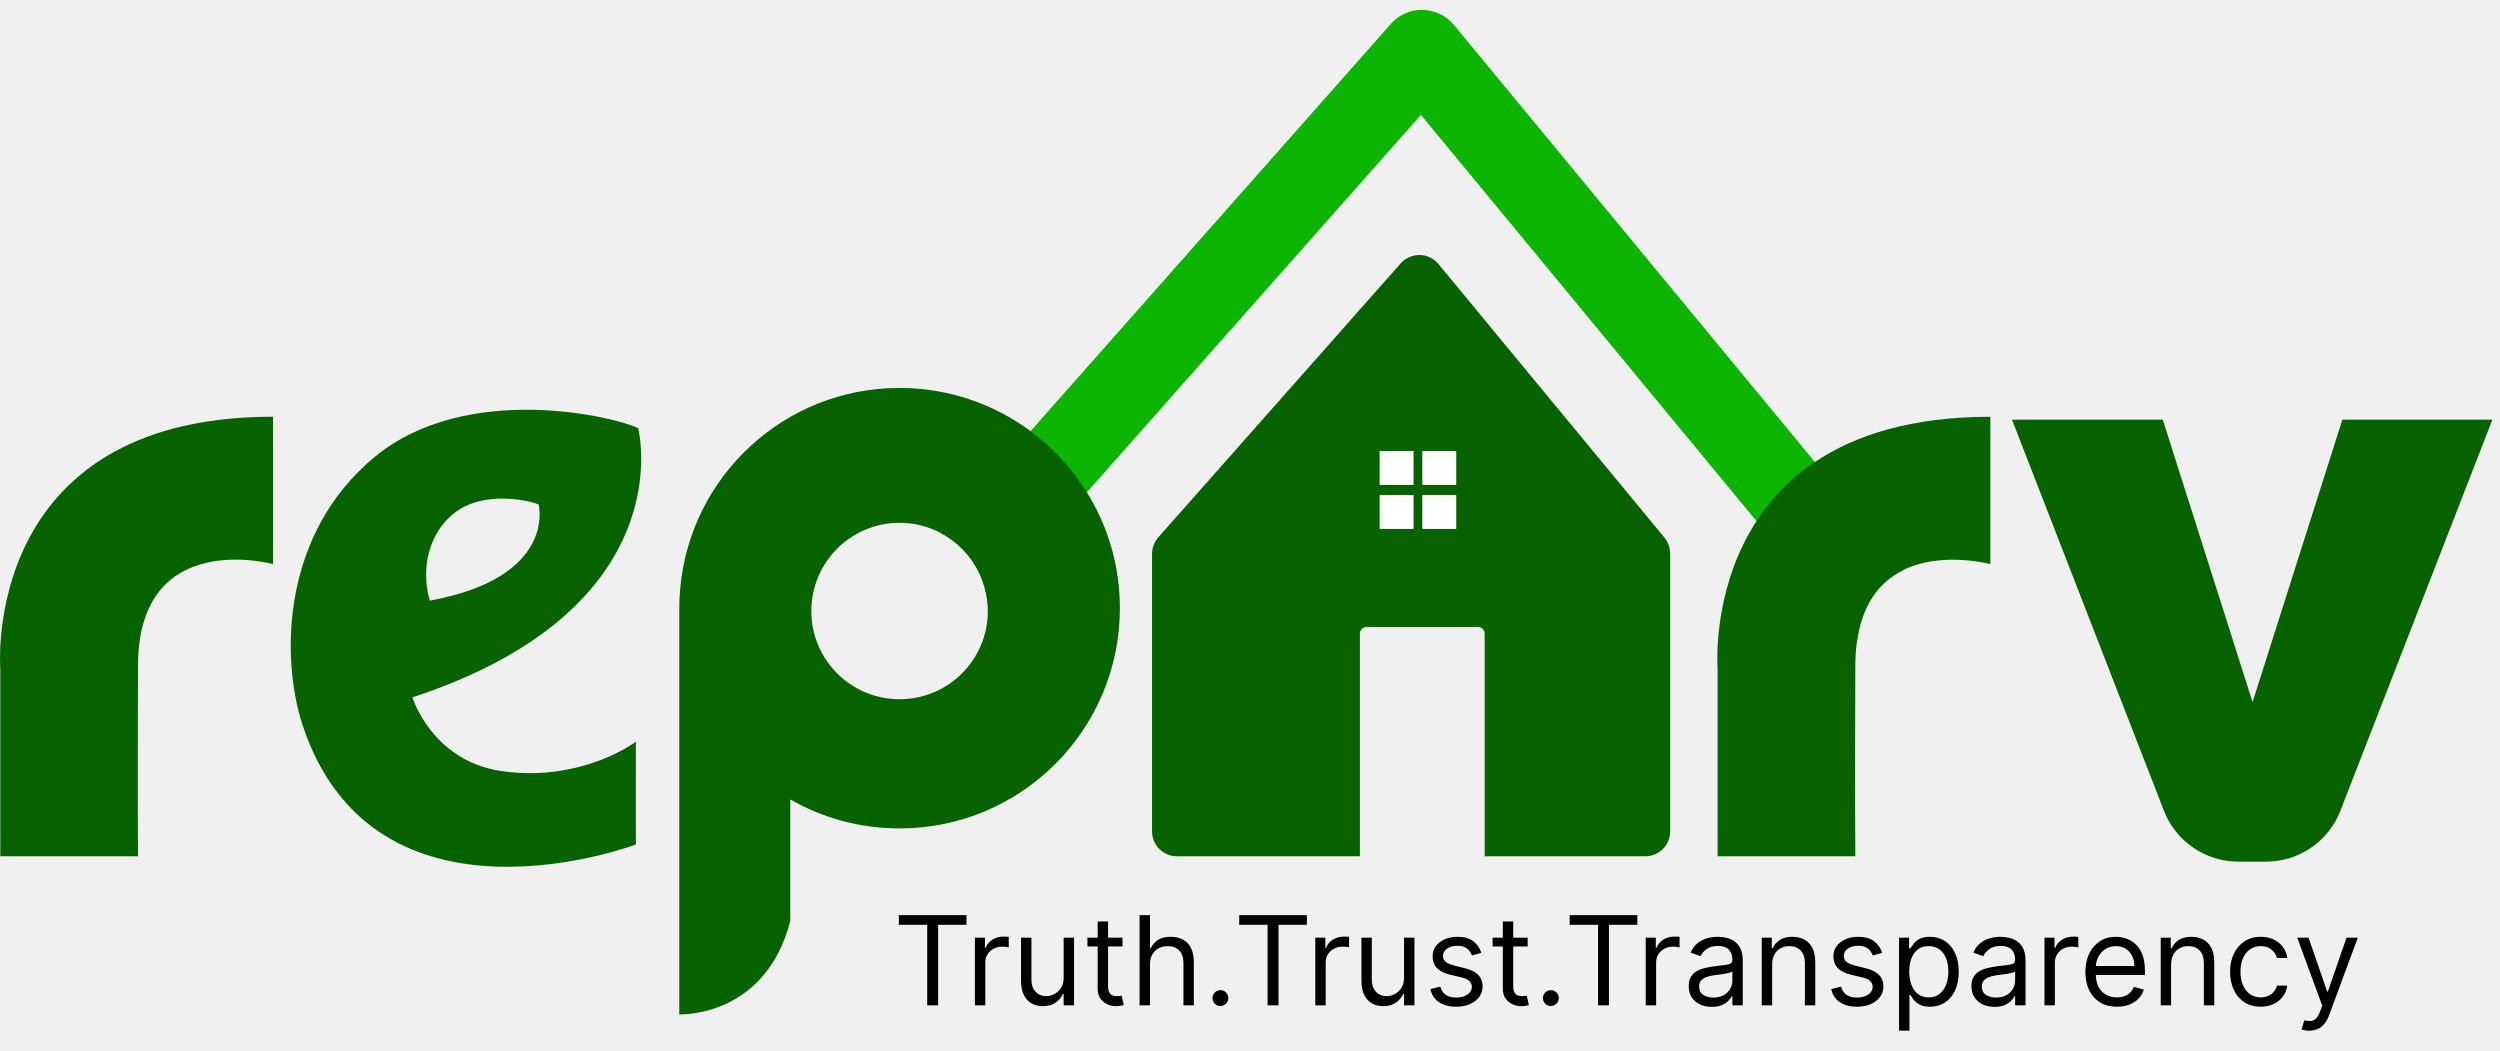
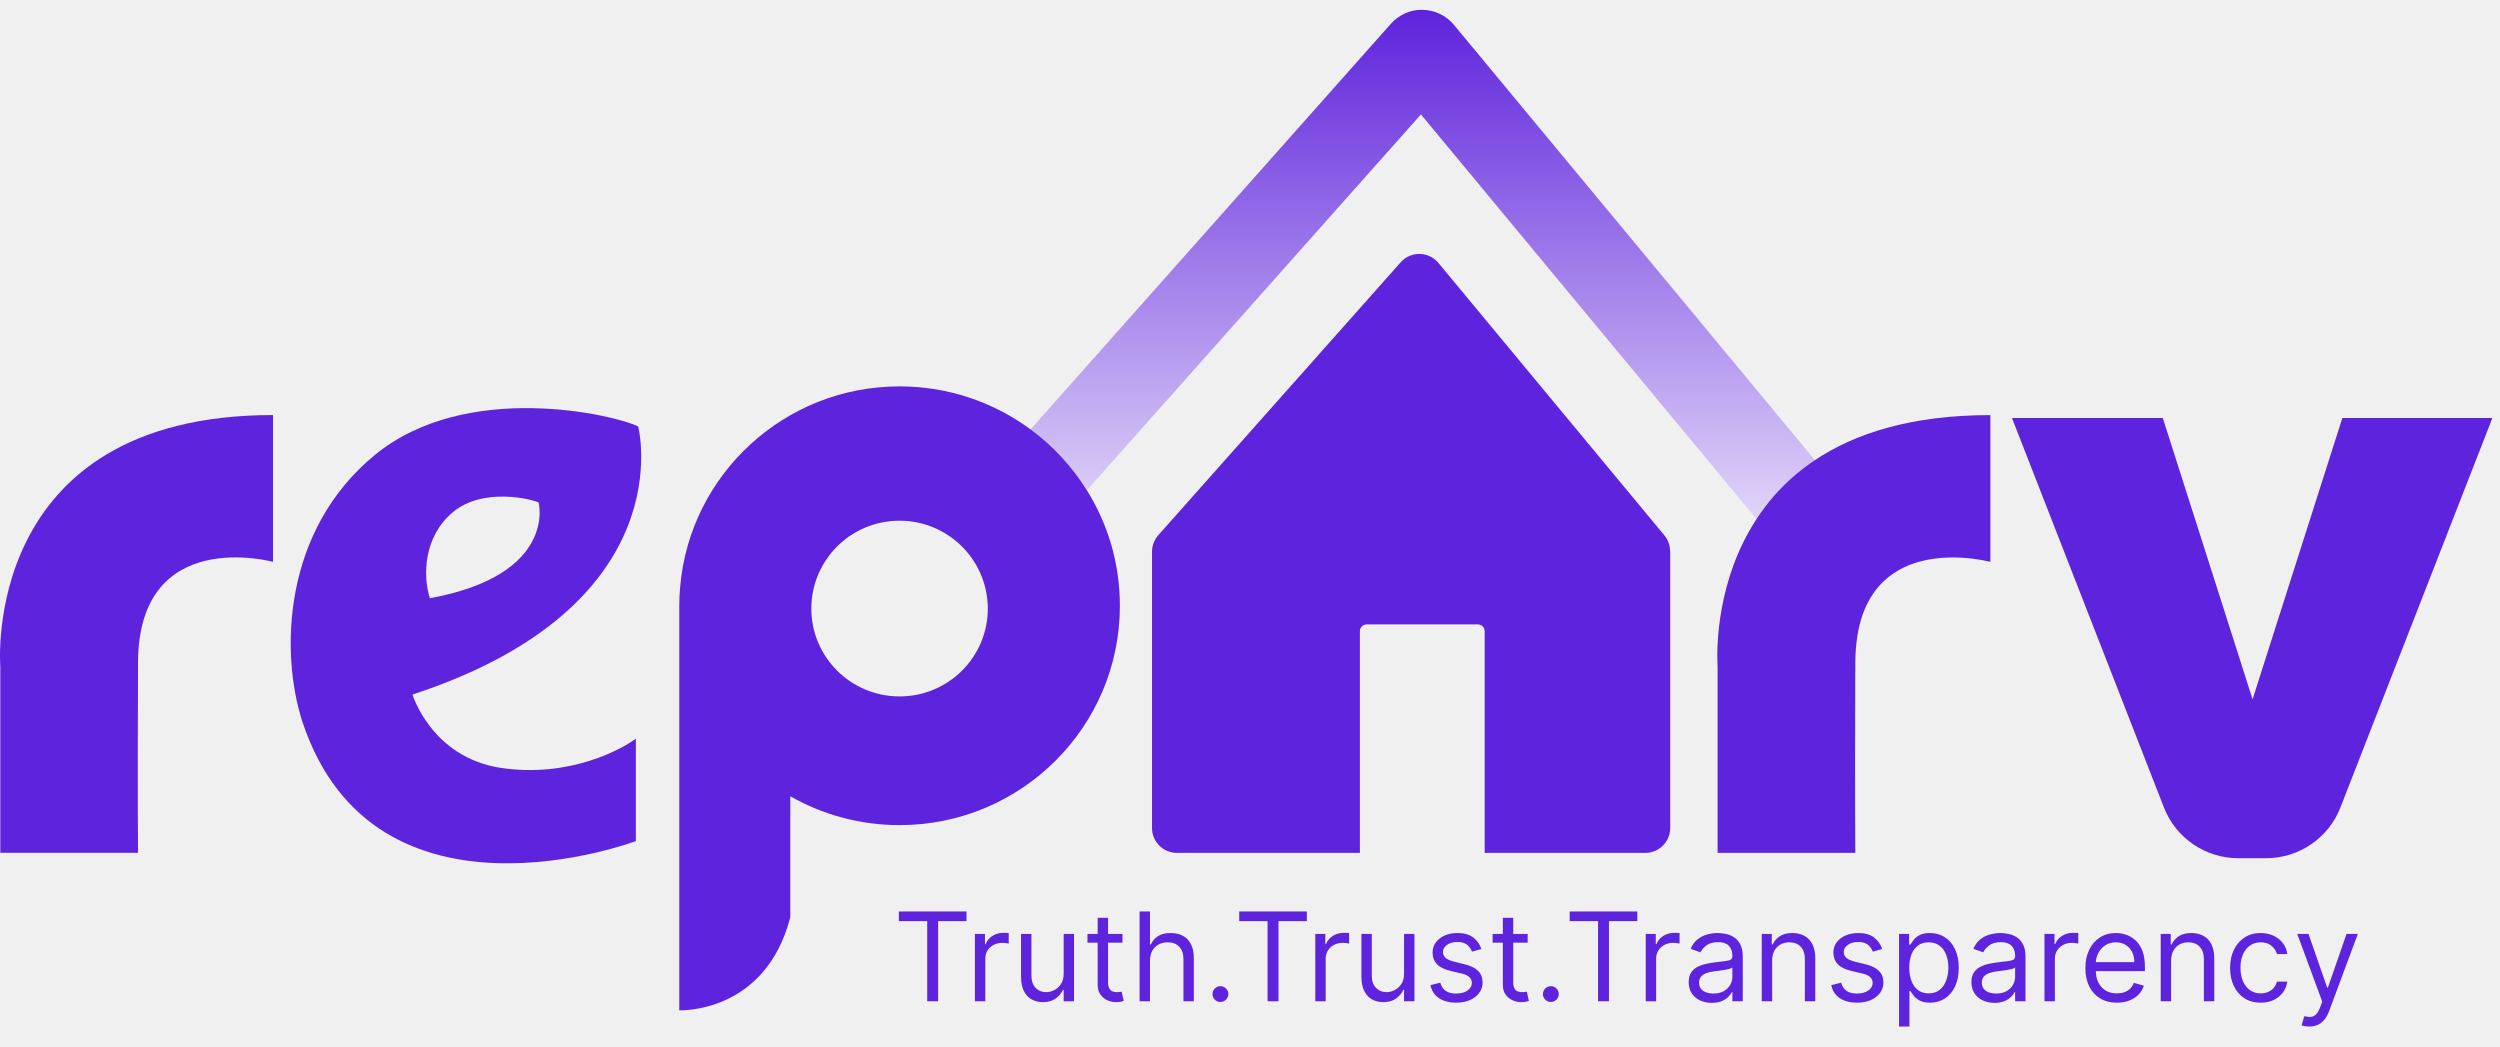
- <svg xmlns="http://www.w3.org/2000/svg" width="138" height="58" viewBox="0 0 138 58" fill="none">
-   <g clip-path="url(#clip0_53_90)">
-     <path d="M105.096 31.445C104.702 31.638 104.327 31.883 103.987 32.206C103.259 32.902 102.697 33.937 102.498 35.472L102.085 34.969L99.129 31.394L97.99 30.013L96.963 28.772L78.435 6.342L59.994 27.177L57.698 29.774L54.511 33.374C54.389 31.652 53.372 30.179 51.916 29.416L55.068 25.856L56.886 23.799L76.781 1.312C77.226 0.815 77.865 0.522 78.53 0.546C79.199 0.56 79.826 0.859 80.253 1.372L99.126 24.223L100.183 25.506L100.852 26.31L102.083 27.799L105.093 31.448L105.096 31.445Z" fill="#0BB501" />
-     <path d="M92.195 30.546V45.892C92.195 46.653 91.581 47.267 90.82 47.267H81.954V34.98C81.954 34.774 81.788 34.605 81.579 34.605H75.441C75.235 34.605 75.066 34.771 75.066 34.98V47.267H64.967C64.206 47.267 63.592 46.653 63.592 45.892V30.57C63.592 30.239 63.717 29.916 63.937 29.66L64.967 28.497L77.319 14.537C77.876 13.906 78.868 13.923 79.403 14.575L90.904 28.497L91.872 29.668C92.076 29.918 92.187 30.226 92.187 30.543L92.195 30.546Z" fill="#076300" />
-     <path d="M137.58 23.166L129.189 44.757C128.532 46.449 126.904 47.563 125.086 47.563H123.554C121.739 47.563 120.109 46.449 119.451 44.757L111.061 23.166H119.386L124.342 38.757L129.298 23.166H137.574H137.58Z" fill="#076300" />
-     <path d="M15.07 23.006V31.138C15.07 31.138 7.649 29.111 7.619 36.714C7.589 44.316 7.619 47.265 7.619 47.265H0.017V36.923C0.017 36.923 -1.108 23.003 15.067 23.003L15.07 23.006Z" fill="#076300" />
-     <path d="M109.867 23.006V31.141C109.867 31.141 107.229 30.421 105.093 31.448C104.699 31.638 104.324 31.886 103.985 32.209C103.256 32.902 102.694 33.94 102.496 35.472C102.444 35.853 102.417 36.268 102.414 36.717C102.414 36.975 102.411 37.225 102.411 37.475C102.387 44.515 102.414 47.267 102.414 47.267H94.811V36.926C94.811 36.926 94.534 33.475 96.249 30.014C96.455 29.598 96.689 29.182 96.958 28.769C97.518 27.908 98.227 27.068 99.115 26.31C99.444 26.03 99.8 25.758 100.183 25.503C102.39 24.02 105.498 23.006 109.867 23.006Z" fill="#076300" />
-     <path d="M27.636 42.556C23.821 41.972 22.769 38.494 22.769 38.494C37.798 33.548 35.227 23.636 35.227 23.636C34.013 23.017 25.777 21.023 20.688 25.218C15.599 29.413 15.457 36.184 16.696 40.01C20.688 52.074 35.1 46.615 35.1 46.615V40.936C34.377 41.488 31.456 43.137 27.636 42.556ZM25.024 28.364C26.674 27.006 29.339 27.652 29.733 27.851C29.733 27.851 30.774 31.861 23.731 33.154C23.332 31.916 23.375 29.723 25.024 28.364Z" fill="#076300" />
-     <path d="M59.994 27.177C59.182 25.862 58.125 24.715 56.886 23.799C54.864 22.299 52.361 21.414 49.655 21.414C43.308 21.414 38.097 26.28 37.548 32.486C37.512 32.845 37.496 33.206 37.496 33.576V55.995C37.496 55.995 42.243 56.201 43.623 50.838V44.129C45.4 45.148 47.46 45.729 49.658 45.729C56.372 45.729 61.817 40.287 61.817 33.573C61.817 31.225 61.154 29.035 59.997 27.177H59.994ZM49.655 38.597C46.965 38.597 44.786 36.418 44.786 33.728C44.786 31.038 46.965 28.859 49.655 28.859C50.473 28.859 51.242 29.06 51.919 29.416C53.372 30.179 54.389 31.655 54.514 33.374C54.524 33.491 54.527 33.608 54.527 33.728C54.527 36.418 52.348 38.597 49.658 38.597H49.655Z" fill="#076300" />
-     <path d="M78.028 24.894H76.156V26.767H78.028V24.894Z" fill="white" />
-     <path d="M78.028 27.323H76.156V29.196H78.028V27.323Z" fill="white" />
-     <path d="M80.384 24.894H78.512V26.767H80.384V24.894Z" fill="white" />
-     <path d="M80.384 27.323H78.512V29.196H80.384V27.323Z" fill="white" />
-     <path d="M49.617 51.05V50.515H53.35V51.05H51.785V55.493H51.182V51.05H49.617ZM53.815 55.493V51.759H54.369V52.323H54.408C54.476 52.139 54.599 51.989 54.777 51.874C54.956 51.758 55.157 51.701 55.38 51.701C55.422 51.701 55.475 51.702 55.538 51.703C55.601 51.705 55.649 51.708 55.682 51.711V52.294C55.662 52.289 55.617 52.282 55.548 52.272C55.48 52.261 55.408 52.255 55.332 52.255C55.15 52.255 54.988 52.293 54.845 52.369C54.705 52.444 54.593 52.548 54.51 52.681C54.429 52.812 54.389 52.962 54.389 53.13V55.493H53.815ZM58.714 53.966V51.759H59.288V55.493H58.714V54.861H58.675C58.588 55.05 58.452 55.212 58.267 55.344C58.082 55.476 57.849 55.541 57.567 55.541C57.334 55.541 57.126 55.49 56.945 55.388C56.763 55.285 56.621 55.129 56.517 54.922C56.413 54.712 56.361 54.449 56.361 54.132V51.759H56.935V54.093C56.935 54.365 57.011 54.582 57.164 54.744C57.318 54.906 57.514 54.987 57.752 54.987C57.894 54.987 58.039 54.951 58.187 54.878C58.336 54.805 58.461 54.693 58.561 54.542C58.663 54.392 58.714 54.2 58.714 53.966ZM61.962 51.759V52.245H60.027V51.759H61.962ZM60.591 50.865H61.165V54.423C61.165 54.585 61.188 54.707 61.235 54.788C61.284 54.867 61.346 54.921 61.42 54.948C61.496 54.974 61.577 54.987 61.661 54.987C61.724 54.987 61.776 54.984 61.816 54.977C61.857 54.969 61.889 54.963 61.913 54.958L62.03 55.473C61.991 55.488 61.937 55.502 61.867 55.517C61.798 55.533 61.709 55.541 61.602 55.541C61.44 55.541 61.282 55.506 61.126 55.437C60.972 55.367 60.844 55.261 60.742 55.118C60.642 54.976 60.591 54.796 60.591 54.579V50.865ZM63.479 53.247V55.493H62.905V50.515H63.479V52.343H63.527C63.615 52.15 63.746 51.997 63.921 51.883C64.098 51.768 64.333 51.711 64.626 51.711C64.88 51.711 65.103 51.762 65.294 51.864C65.486 51.964 65.634 52.119 65.739 52.328C65.846 52.535 65.9 52.8 65.9 53.12V55.493H65.326V53.159C65.326 52.863 65.249 52.633 65.095 52.471C64.943 52.308 64.731 52.226 64.461 52.226C64.273 52.226 64.104 52.266 63.955 52.345C63.808 52.425 63.691 52.54 63.605 52.693C63.521 52.845 63.479 53.03 63.479 53.247ZM67.367 55.532C67.247 55.532 67.144 55.489 67.058 55.403C66.972 55.317 66.93 55.214 66.93 55.094C66.93 54.974 66.972 54.871 67.058 54.785C67.144 54.7 67.247 54.657 67.367 54.657C67.487 54.657 67.59 54.7 67.676 54.785C67.762 54.871 67.805 54.974 67.805 55.094C67.805 55.173 67.784 55.246 67.744 55.313C67.705 55.379 67.652 55.433 67.586 55.473C67.521 55.512 67.448 55.532 67.367 55.532ZM68.406 51.05V50.515H72.139V51.05H70.574V55.493H69.971V51.05H68.406ZM72.604 55.493V51.759H73.158V52.323H73.197C73.265 52.139 73.388 51.989 73.566 51.874C73.745 51.758 73.945 51.701 74.169 51.701C74.211 51.701 74.264 51.702 74.327 51.703C74.39 51.705 74.438 51.708 74.47 51.711V52.294C74.451 52.289 74.406 52.282 74.337 52.272C74.269 52.261 74.197 52.255 74.12 52.255C73.939 52.255 73.777 52.293 73.634 52.369C73.493 52.444 73.382 52.548 73.299 52.681C73.218 52.812 73.177 52.962 73.177 53.13V55.493H72.604ZM77.503 53.966V51.759H78.077V55.493H77.503V54.861H77.464C77.377 55.05 77.241 55.212 77.056 55.344C76.871 55.476 76.638 55.541 76.356 55.541C76.123 55.541 75.915 55.49 75.734 55.388C75.552 55.285 75.41 55.129 75.306 54.922C75.202 54.712 75.15 54.449 75.15 54.132V51.759H75.724V54.093C75.724 54.365 75.8 54.582 75.953 54.744C76.106 54.906 76.302 54.987 76.541 54.987C76.683 54.987 76.828 54.951 76.976 54.878C77.125 54.805 77.25 54.693 77.35 54.542C77.452 54.392 77.503 54.2 77.503 53.966ZM81.772 52.595L81.257 52.741C81.224 52.655 81.176 52.572 81.113 52.491C81.052 52.408 80.967 52.34 80.86 52.287C80.753 52.233 80.617 52.207 80.45 52.207C80.221 52.207 80.031 52.259 79.878 52.364C79.728 52.468 79.652 52.6 79.652 52.761C79.652 52.903 79.704 53.016 79.808 53.099C79.912 53.181 80.074 53.25 80.294 53.305L80.848 53.441C81.182 53.522 81.431 53.646 81.594 53.813C81.758 53.978 81.84 54.191 81.84 54.452C81.84 54.666 81.778 54.858 81.655 55.026C81.534 55.194 81.364 55.327 81.145 55.425C80.926 55.522 80.672 55.571 80.382 55.571C80.001 55.571 79.686 55.488 79.436 55.322C79.186 55.157 79.028 54.916 78.962 54.598L79.507 54.462C79.558 54.663 79.656 54.814 79.801 54.914C79.947 55.015 80.137 55.065 80.372 55.065C80.639 55.065 80.852 55.008 81.009 54.895C81.167 54.78 81.247 54.642 81.247 54.482C81.247 54.352 81.201 54.243 81.111 54.156C81.02 54.067 80.881 54 80.693 53.957L80.07 53.811C79.728 53.73 79.477 53.604 79.317 53.434C79.158 53.262 79.079 53.047 79.079 52.79C79.079 52.579 79.138 52.393 79.256 52.231C79.376 52.069 79.539 51.942 79.745 51.849C79.952 51.757 80.187 51.711 80.45 51.711C80.819 51.711 81.109 51.792 81.32 51.954C81.532 52.116 81.683 52.33 81.772 52.595ZM84.327 51.759V52.245H82.392V51.759H84.327ZM82.956 50.865H83.53V54.423C83.53 54.585 83.553 54.707 83.6 54.788C83.649 54.867 83.71 54.921 83.785 54.948C83.861 54.974 83.941 54.987 84.026 54.987C84.089 54.987 84.141 54.984 84.181 54.977C84.222 54.969 84.254 54.963 84.278 54.958L84.395 55.473C84.356 55.488 84.302 55.502 84.232 55.517C84.162 55.533 84.074 55.541 83.967 55.541C83.805 55.541 83.646 55.506 83.491 55.437C83.337 55.367 83.209 55.261 83.107 55.118C83.006 54.976 82.956 54.796 82.956 54.579V50.865ZM85.608 55.532C85.488 55.532 85.385 55.489 85.299 55.403C85.213 55.317 85.17 55.214 85.17 55.094C85.17 54.974 85.213 54.871 85.299 54.785C85.385 54.7 85.488 54.657 85.608 54.657C85.728 54.657 85.831 54.7 85.917 54.785C86.002 54.871 86.045 54.974 86.045 55.094C86.045 55.173 86.025 55.246 85.985 55.313C85.946 55.379 85.893 55.433 85.827 55.473C85.762 55.512 85.689 55.532 85.608 55.532ZM86.646 51.05V50.515H90.38V51.05H88.814V55.493H88.212V51.05H86.646ZM90.844 55.493V51.759H91.399V52.323H91.438C91.506 52.139 91.629 51.989 91.807 51.874C91.985 51.758 92.186 51.701 92.41 51.701C92.452 51.701 92.505 51.702 92.568 51.703C92.631 51.705 92.679 51.708 92.711 51.711V52.294C92.692 52.289 92.647 52.282 92.578 52.272C92.51 52.261 92.437 52.255 92.361 52.255C92.18 52.255 92.018 52.293 91.875 52.369C91.734 52.444 91.622 52.548 91.54 52.681C91.459 52.812 91.418 52.962 91.418 53.13V55.493H90.844ZM94.49 55.58C94.253 55.58 94.038 55.536 93.846 55.447C93.653 55.356 93.5 55.225 93.386 55.055C93.273 54.883 93.216 54.676 93.216 54.433C93.216 54.219 93.258 54.046 93.343 53.913C93.427 53.778 93.539 53.673 93.68 53.597C93.821 53.521 93.977 53.464 94.147 53.427C94.319 53.388 94.491 53.357 94.665 53.334C94.892 53.305 95.076 53.283 95.216 53.269C95.359 53.252 95.463 53.226 95.528 53.188C95.594 53.151 95.627 53.086 95.627 52.994V52.975C95.627 52.735 95.562 52.548 95.43 52.416C95.301 52.283 95.104 52.216 94.84 52.216C94.566 52.216 94.351 52.276 94.196 52.396C94.04 52.516 93.931 52.644 93.868 52.78L93.323 52.586C93.42 52.359 93.55 52.182 93.712 52.056C93.876 51.928 94.054 51.839 94.247 51.788C94.441 51.737 94.632 51.711 94.82 51.711C94.94 51.711 95.078 51.725 95.234 51.755C95.391 51.782 95.542 51.84 95.688 51.927C95.835 52.014 95.958 52.147 96.055 52.323C96.152 52.5 96.201 52.736 96.201 53.033V55.493H95.627V54.987H95.598C95.559 55.068 95.494 55.155 95.404 55.247C95.313 55.34 95.192 55.418 95.041 55.483C94.891 55.548 94.707 55.58 94.49 55.58ZM94.577 55.065C94.804 55.065 94.995 55.02 95.151 54.931C95.308 54.842 95.426 54.727 95.506 54.586C95.587 54.445 95.627 54.297 95.627 54.141V53.616C95.603 53.645 95.549 53.672 95.467 53.697C95.386 53.719 95.292 53.739 95.185 53.757C95.08 53.773 94.977 53.788 94.876 53.801C94.777 53.812 94.697 53.822 94.636 53.83C94.487 53.85 94.347 53.881 94.218 53.925C94.09 53.967 93.986 54.031 93.906 54.117C93.829 54.201 93.79 54.316 93.79 54.462C93.79 54.661 93.864 54.812 94.011 54.914C94.16 55.015 94.349 55.065 94.577 55.065ZM97.822 53.247V55.493H97.248V51.759H97.802V52.343H97.851C97.938 52.153 98.071 52.001 98.249 51.886C98.427 51.769 98.658 51.711 98.939 51.711C99.192 51.711 99.413 51.763 99.603 51.866C99.793 51.968 99.94 52.124 100.045 52.333C100.151 52.54 100.203 52.803 100.203 53.12V55.493H99.63V53.159C99.63 52.866 99.554 52.638 99.401 52.474C99.249 52.309 99.04 52.226 98.774 52.226C98.591 52.226 98.427 52.266 98.283 52.345C98.141 52.425 98.028 52.54 97.945 52.693C97.863 52.845 97.822 53.03 97.822 53.247ZM103.896 52.595L103.381 52.741C103.348 52.655 103.301 52.572 103.237 52.491C103.176 52.408 103.092 52.34 102.985 52.287C102.878 52.233 102.741 52.207 102.574 52.207C102.345 52.207 102.155 52.259 102.003 52.364C101.852 52.468 101.777 52.6 101.777 52.761C101.777 52.903 101.828 53.016 101.932 53.099C102.036 53.181 102.198 53.25 102.418 53.305L102.972 53.441C103.306 53.522 103.555 53.646 103.719 53.813C103.882 53.978 103.964 54.191 103.964 54.452C103.964 54.666 103.903 54.858 103.779 55.026C103.658 55.194 103.488 55.327 103.269 55.425C103.05 55.522 102.796 55.571 102.506 55.571C102.125 55.571 101.81 55.488 101.56 55.322C101.311 55.157 101.153 54.916 101.086 54.598L101.631 54.462C101.683 54.663 101.781 54.814 101.925 54.914C102.071 55.015 102.261 55.065 102.496 55.065C102.763 55.065 102.976 55.008 103.133 54.895C103.292 54.78 103.371 54.642 103.371 54.482C103.371 54.352 103.326 54.243 103.235 54.156C103.144 54.067 103.005 54 102.817 53.957L102.195 53.811C101.853 53.73 101.602 53.604 101.441 53.434C101.282 53.262 101.203 53.047 101.203 52.79C101.203 52.579 101.262 52.393 101.38 52.231C101.5 52.069 101.663 51.942 101.869 51.849C102.076 51.757 102.311 51.711 102.574 51.711C102.943 51.711 103.233 51.792 103.444 51.954C103.656 52.116 103.807 52.33 103.896 52.595ZM104.828 56.893V51.759H105.382V52.352H105.45C105.492 52.288 105.55 52.205 105.625 52.105C105.701 52.002 105.809 51.912 105.95 51.832C106.093 51.751 106.286 51.711 106.529 51.711C106.843 51.711 107.12 51.789 107.36 51.947C107.6 52.104 107.787 52.327 107.922 52.615C108.056 52.903 108.123 53.244 108.123 53.636C108.123 54.031 108.056 54.374 107.922 54.664C107.787 54.952 107.601 55.176 107.363 55.335C107.124 55.492 106.85 55.571 106.539 55.571C106.299 55.571 106.107 55.531 105.963 55.451C105.818 55.37 105.707 55.279 105.63 55.177C105.552 55.073 105.492 54.987 105.45 54.919H105.401V56.893H104.828ZM105.391 53.626C105.391 53.908 105.433 54.157 105.515 54.372C105.598 54.586 105.719 54.754 105.878 54.875C106.036 54.995 106.231 55.055 106.461 55.055C106.701 55.055 106.901 54.992 107.061 54.866C107.223 54.738 107.345 54.566 107.426 54.35C107.508 54.133 107.55 53.892 107.55 53.626C107.55 53.364 107.509 53.127 107.428 52.916C107.349 52.704 107.228 52.536 107.066 52.413C106.906 52.288 106.704 52.226 106.461 52.226C106.228 52.226 106.031 52.285 105.873 52.403C105.714 52.52 105.594 52.684 105.513 52.894C105.432 53.103 105.391 53.347 105.391 53.626ZM110.097 55.58C109.86 55.58 109.646 55.536 109.453 55.447C109.26 55.356 109.107 55.225 108.994 55.055C108.88 54.883 108.823 54.676 108.823 54.433C108.823 54.219 108.866 54.046 108.95 53.913C109.034 53.778 109.147 53.673 109.288 53.597C109.429 53.521 109.584 53.464 109.754 53.427C109.926 53.388 110.099 53.357 110.272 53.334C110.499 53.305 110.683 53.283 110.824 53.269C110.966 53.252 111.07 53.226 111.135 53.188C111.201 53.151 111.235 53.086 111.235 52.994V52.975C111.235 52.735 111.169 52.548 111.038 52.416C110.908 52.283 110.711 52.216 110.447 52.216C110.173 52.216 109.958 52.276 109.803 52.396C109.647 52.516 109.538 52.644 109.475 52.78L108.93 52.586C109.028 52.359 109.157 52.182 109.319 52.056C109.483 51.928 109.661 51.839 109.854 51.788C110.048 51.737 110.24 51.711 110.428 51.711C110.547 51.711 110.685 51.725 110.841 51.755C110.998 51.782 111.149 51.84 111.295 51.927C111.443 52.014 111.565 52.147 111.662 52.323C111.76 52.5 111.808 52.736 111.808 53.033V55.493H111.235V54.987H111.205C111.166 55.068 111.102 55.155 111.011 55.247C110.92 55.34 110.799 55.418 110.649 55.483C110.498 55.548 110.314 55.58 110.097 55.58ZM110.185 55.065C110.411 55.065 110.603 55.02 110.758 54.931C110.915 54.842 111.034 54.727 111.113 54.586C111.194 54.445 111.235 54.297 111.235 54.141V53.616C111.21 53.645 111.157 53.672 111.074 53.697C110.993 53.719 110.899 53.739 110.792 53.757C110.687 53.773 110.584 53.788 110.483 53.801C110.385 53.812 110.304 53.822 110.243 53.83C110.094 53.85 109.954 53.881 109.825 53.925C109.697 53.967 109.593 54.031 109.514 54.117C109.436 54.201 109.397 54.316 109.397 54.462C109.397 54.661 109.471 54.812 109.618 54.914C109.767 55.015 109.956 55.065 110.185 55.065ZM112.855 55.493V51.759H113.409V52.323H113.448C113.516 52.139 113.639 51.989 113.818 51.874C113.996 51.758 114.197 51.701 114.42 51.701C114.463 51.701 114.515 51.702 114.578 51.703C114.642 51.705 114.689 51.708 114.722 51.711V52.294C114.702 52.289 114.658 52.282 114.588 52.272C114.52 52.261 114.448 52.255 114.372 52.255C114.19 52.255 114.028 52.293 113.886 52.369C113.745 52.444 113.633 52.548 113.55 52.681C113.469 52.812 113.429 52.962 113.429 53.13V55.493H112.855ZM116.853 55.571C116.494 55.571 116.183 55.491 115.922 55.332C115.663 55.172 115.463 54.948 115.322 54.661C115.183 54.373 115.113 54.038 115.113 53.655C115.113 53.273 115.183 52.936 115.322 52.644C115.463 52.351 115.659 52.122 115.91 51.959C116.163 51.793 116.458 51.711 116.795 51.711C116.989 51.711 117.181 51.743 117.371 51.808C117.561 51.873 117.733 51.978 117.889 52.124C118.044 52.268 118.168 52.459 118.261 52.697C118.353 52.936 118.399 53.229 118.399 53.577V53.82H115.521V53.325H117.816C117.816 53.114 117.774 52.926 117.689 52.761C117.607 52.595 117.489 52.465 117.335 52.369C117.182 52.274 117.002 52.226 116.795 52.226C116.567 52.226 116.369 52.283 116.202 52.396C116.037 52.508 115.91 52.654 115.82 52.834C115.731 53.014 115.687 53.206 115.687 53.412V53.743C115.687 54.025 115.735 54.264 115.833 54.46C115.931 54.654 116.068 54.802 116.243 54.904C116.418 55.005 116.622 55.055 116.853 55.055C117.004 55.055 117.14 55.034 117.262 54.992C117.385 54.948 117.491 54.883 117.58 54.797C117.669 54.71 117.738 54.602 117.787 54.472L118.341 54.627C118.283 54.815 118.185 54.981 118.047 55.123C117.909 55.264 117.739 55.374 117.536 55.454C117.334 55.532 117.106 55.571 116.853 55.571ZM119.845 53.247V55.493H119.272V51.759H119.826V52.343H119.875C119.962 52.153 120.095 52.001 120.273 51.886C120.451 51.769 120.682 51.711 120.963 51.711C121.216 51.711 121.437 51.763 121.627 51.866C121.817 51.968 121.964 52.124 122.069 52.333C122.175 52.54 122.227 52.803 122.227 53.12V55.493H121.654V53.159C121.654 52.866 121.578 52.638 121.425 52.474C121.273 52.309 121.064 52.226 120.798 52.226C120.615 52.226 120.451 52.266 120.307 52.345C120.165 52.425 120.052 52.54 119.969 52.693C119.887 52.845 119.845 53.03 119.845 53.247ZM124.792 55.571C124.442 55.571 124.141 55.488 123.888 55.322C123.635 55.157 123.441 54.93 123.305 54.639C123.169 54.349 123.101 54.018 123.101 53.645C123.101 53.266 123.17 52.932 123.31 52.642C123.451 52.35 123.647 52.122 123.898 51.959C124.151 51.793 124.445 51.711 124.782 51.711C125.045 51.711 125.282 51.759 125.492 51.857C125.703 51.954 125.875 52.09 126.01 52.265C126.144 52.44 126.228 52.644 126.26 52.877H125.687C125.643 52.707 125.546 52.557 125.395 52.425C125.246 52.292 125.045 52.226 124.792 52.226C124.569 52.226 124.373 52.284 124.204 52.401C124.037 52.516 123.907 52.679 123.813 52.889C123.72 53.099 123.674 53.344 123.674 53.626C123.674 53.914 123.72 54.166 123.81 54.38C123.903 54.593 124.032 54.76 124.199 54.878C124.368 54.996 124.565 55.055 124.792 55.055C124.941 55.055 125.077 55.029 125.198 54.977C125.32 54.925 125.423 54.851 125.507 54.754C125.591 54.657 125.651 54.54 125.687 54.404H126.26C126.228 54.624 126.148 54.823 126.02 54.999C125.893 55.174 125.726 55.314 125.517 55.417C125.309 55.519 125.068 55.571 124.792 55.571ZM127.468 56.893C127.371 56.893 127.284 56.885 127.208 56.868C127.132 56.854 127.079 56.839 127.05 56.825L127.196 56.319C127.335 56.355 127.459 56.368 127.565 56.358C127.672 56.348 127.767 56.3 127.85 56.215C127.934 56.13 128.011 55.993 128.081 55.804L128.188 55.512L126.807 51.759H127.429L128.46 54.734H128.499L129.529 51.759H130.152L128.567 56.037C128.496 56.23 128.407 56.39 128.302 56.516C128.197 56.644 128.074 56.739 127.935 56.8C127.797 56.862 127.642 56.893 127.468 56.893Z" fill="black" />
+ <svg xmlns="http://www.w3.org/2000/svg" width="129" height="54" viewBox="0 0 129 54" fill="none">
+   <g clip-path="url(#clip0_2584_11585)">
+     <mask id="mask0_2584_11585" style="mask-type:luminance" maskUnits="userSpaceOnUse" x="0" y="0" width="129" height="54">
+       <path d="M128.606 0H0V54H128.606V0Z" fill="white" />
+     </mask>
+     <g mask="url(#mask0_2584_11585)">
+       <path d="M98.242 29.277C97.874 29.456 97.523 29.684 97.205 29.985C96.525 30.633 95.999 31.596 95.813 33.026L95.427 32.558L92.664 29.229L91.6 27.944L90.64 26.787L73.32 5.904L56.081 25.302L53.935 27.721L50.956 31.073C50.842 29.469 49.892 28.098 48.53 27.387L51.477 24.073L53.176 22.158L71.773 1.222C72.19 0.759 72.787 0.486 73.409 0.508C74.034 0.521 74.62 0.799 75.019 1.277L92.662 22.553L93.649 23.747L94.275 24.495L95.425 25.882L98.239 29.279L98.242 29.277Z" fill="url(#paint0_linear_2584_11585)" />
+       <path d="M86.182 28.439V42.727C86.182 43.436 85.608 44.008 84.897 44.008H76.609V32.568C76.609 32.376 76.454 32.219 76.259 32.219H70.521C70.328 32.219 70.171 32.373 70.171 32.568V44.008H60.73C60.019 44.008 59.444 43.436 59.444 42.727V28.462C59.444 28.154 59.561 27.853 59.767 27.615L60.73 26.532L72.276 13.534C72.797 12.947 73.724 12.962 74.224 13.57L84.976 26.532L85.88 27.622C86.071 27.855 86.175 28.141 86.175 28.437L86.182 28.439Z" fill="#5E23DC" />
+       <path d="M128.607 21.569L120.764 41.67C120.149 43.246 118.628 44.283 116.928 44.283H115.496C113.799 44.283 112.276 43.246 111.661 41.67L103.818 21.569H111.6L116.233 36.084L120.866 21.569H128.602H128.607Z" fill="#5E23DC" />
+       <path d="M14.087 21.419V28.991C14.087 28.991 7.15 27.104 7.122 34.182C7.094 41.26 7.122 44.005 7.122 44.005H0.016V34.377C0.016 34.377 -1.036 21.417 14.084 21.417L14.087 21.419Z" fill="#5E23DC" />
+       <path d="M102.702 21.419V28.993C102.702 28.993 100.236 28.323 98.239 29.279C97.871 29.456 97.52 29.687 97.203 29.988C96.522 30.633 95.997 31.599 95.811 33.026C95.763 33.38 95.738 33.767 95.735 34.184C95.735 34.425 95.732 34.658 95.732 34.89C95.71 41.445 95.735 44.008 95.735 44.008H88.628V34.379C88.628 34.379 88.369 31.166 89.972 27.944C90.165 27.557 90.383 27.169 90.635 26.785C91.158 25.983 91.821 25.201 92.651 24.495C92.959 24.235 93.291 23.982 93.649 23.744C95.712 22.363 98.618 21.419 102.702 21.419Z" fill="#5E23DC" />
+       <path d="M25.833 39.621C22.267 39.077 21.284 35.839 21.284 35.839C35.333 31.235 32.93 22.006 32.93 22.006C31.794 21.43 24.096 19.573 19.339 23.479C14.581 27.384 14.449 33.689 15.607 37.251C19.339 48.483 32.81 43.4 32.81 43.4V38.113C32.135 38.627 29.404 40.162 25.833 39.621ZM23.392 26.408C24.934 25.143 27.426 25.745 27.794 25.93C27.794 25.93 28.767 29.664 22.183 30.868C21.81 29.714 21.851 27.673 23.392 26.408Z" fill="#5E23DC" />
+       <path d="M56.081 25.302C55.322 24.078 54.334 23.011 53.176 22.158C51.286 20.762 48.947 19.937 46.417 19.937C40.484 19.937 35.612 24.468 35.099 30.246C35.066 30.58 35.051 30.916 35.051 31.26V52.133C35.051 52.133 39.488 52.325 40.778 47.332V41.086C42.439 42.034 44.365 42.576 46.419 42.576C52.696 42.576 57.786 37.508 57.786 31.258C57.786 29.072 57.166 27.033 56.084 25.302H56.081ZM46.417 35.935C43.902 35.935 41.865 33.906 41.865 31.402C41.865 28.897 43.902 26.868 46.417 26.868C47.181 26.868 47.9 27.056 48.533 27.387C49.892 28.098 50.841 29.471 50.958 31.073C50.968 31.182 50.971 31.29 50.971 31.402C50.971 33.906 48.934 35.935 46.419 35.935H46.417Z" fill="#5E23DC" />
+       <path d="M72.94 23.177H71.189V24.921H72.94V23.177Z" fill="#5E23DC" />
+       <path d="M72.94 25.439H71.189V27.182H72.94V25.439Z" fill="#5E23DC" />
+       <path d="M75.141 23.177H73.391V24.921H75.141V23.177Z" fill="#5E23DC" />
+       <path d="M75.141 25.439H73.391V27.182H75.141V25.439Z" fill="#5E23DC" />
+       <path d="M46.381 47.529V47.031H49.871V47.529H48.407V51.666H47.844V47.529H46.381ZM50.305 51.666V48.19H50.823V48.715H50.86C50.923 48.543 51.038 48.403 51.205 48.296C51.371 48.189 51.559 48.135 51.768 48.135C51.808 48.135 51.857 48.136 51.916 48.138C51.975 48.139 52.02 48.142 52.05 48.144V48.688C52.032 48.683 51.99 48.676 51.925 48.667C51.862 48.657 51.794 48.651 51.723 48.651C51.553 48.651 51.402 48.687 51.269 48.758C51.137 48.827 51.032 48.924 50.955 49.047C50.879 49.17 50.841 49.309 50.841 49.466V51.666H50.305ZM54.885 50.245V48.19H55.421V51.666H54.885V51.077H54.849C54.767 51.254 54.64 51.404 54.467 51.528C54.294 51.65 54.076 51.711 53.813 51.711C53.594 51.711 53.401 51.663 53.231 51.568C53.061 51.472 52.928 51.327 52.831 51.134C52.734 50.939 52.686 50.694 52.686 50.398V48.19H53.222V50.362C53.222 50.616 53.293 50.818 53.435 50.969C53.579 51.12 53.763 51.195 53.985 51.195C54.119 51.195 54.254 51.161 54.392 51.093C54.531 51.025 54.648 50.921 54.742 50.781C54.837 50.641 54.885 50.462 54.885 50.245ZM57.921 48.19V48.642H56.113V48.19H57.921ZM56.64 47.357H57.176V50.67C57.176 50.821 57.198 50.934 57.242 51.009C57.287 51.083 57.345 51.133 57.414 51.159C57.486 51.183 57.561 51.195 57.639 51.195C57.698 51.195 57.747 51.192 57.785 51.186C57.823 51.178 57.853 51.172 57.876 51.168L57.985 51.648C57.948 51.661 57.898 51.675 57.833 51.688C57.767 51.703 57.685 51.711 57.585 51.711C57.433 51.711 57.285 51.678 57.139 51.614C56.996 51.549 56.876 51.45 56.781 51.317C56.687 51.184 56.64 51.017 56.64 50.815V47.357ZM59.339 49.575V51.666H58.803V47.031H59.339V48.733H59.384C59.466 48.553 59.589 48.411 59.752 48.305C59.917 48.198 60.137 48.144 60.411 48.144C60.649 48.144 60.857 48.192 61.036 48.287C61.215 48.381 61.353 48.525 61.452 48.719C61.552 48.912 61.602 49.158 61.602 49.457V51.666H61.066V49.493C61.066 49.217 60.994 49.004 60.85 48.853C60.707 48.7 60.51 48.624 60.257 48.624C60.081 48.624 59.924 48.661 59.784 48.735C59.646 48.809 59.537 48.917 59.457 49.059C59.378 49.2 59.339 49.373 59.339 49.575ZM62.974 51.702C62.861 51.702 62.765 51.662 62.685 51.582C62.605 51.502 62.565 51.406 62.565 51.294C62.565 51.183 62.605 51.087 62.685 51.007C62.765 50.927 62.861 50.887 62.974 50.887C63.086 50.887 63.182 50.927 63.262 51.007C63.343 51.087 63.383 51.183 63.383 51.294C63.383 51.368 63.364 51.436 63.326 51.498C63.289 51.56 63.24 51.61 63.178 51.648C63.117 51.684 63.049 51.702 62.974 51.702ZM63.944 47.529V47.031H67.434V47.529H65.971V51.666H65.407V47.529H63.944ZM67.869 51.666V48.19H68.387V48.715H68.423C68.487 48.543 68.602 48.403 68.768 48.296C68.935 48.189 69.123 48.135 69.332 48.135C69.371 48.135 69.421 48.136 69.48 48.138C69.539 48.139 69.583 48.142 69.614 48.144V48.688C69.596 48.683 69.554 48.676 69.489 48.667C69.425 48.657 69.358 48.651 69.287 48.651C69.117 48.651 68.965 48.687 68.832 48.758C68.7 48.827 68.596 48.924 68.519 49.047C68.443 49.17 68.405 49.309 68.405 49.466V51.666H67.869ZM72.449 50.245V48.19H72.985V51.666H72.449V51.077H72.412C72.331 51.254 72.203 51.404 72.031 51.528C71.858 51.65 71.64 51.711 71.376 51.711C71.158 51.711 70.964 51.663 70.794 51.568C70.625 51.472 70.492 51.327 70.395 51.134C70.298 50.939 70.249 50.694 70.249 50.398V48.19H70.785V50.362C70.785 50.616 70.857 50.818 70.999 50.969C71.143 51.12 71.326 51.195 71.549 51.195C71.682 51.195 71.818 51.161 71.956 51.093C72.095 51.025 72.212 50.921 72.305 50.781C72.401 50.641 72.449 50.462 72.449 50.245ZM76.439 48.968L75.957 49.104C75.927 49.024 75.882 48.946 75.823 48.871C75.766 48.794 75.687 48.73 75.587 48.681C75.487 48.631 75.359 48.606 75.203 48.606C74.989 48.606 74.811 48.655 74.669 48.753C74.528 48.85 74.458 48.973 74.458 49.122C74.458 49.255 74.506 49.36 74.603 49.437C74.7 49.514 74.852 49.578 75.057 49.629L75.576 49.756C75.888 49.831 76.12 49.947 76.273 50.102C76.426 50.256 76.502 50.454 76.502 50.697C76.502 50.896 76.445 51.074 76.33 51.231C76.216 51.388 76.057 51.512 75.853 51.602C75.648 51.693 75.41 51.738 75.139 51.738C74.783 51.738 74.489 51.661 74.255 51.507C74.022 51.353 73.874 51.129 73.812 50.833L74.321 50.706C74.37 50.893 74.461 51.033 74.596 51.127C74.733 51.221 74.911 51.267 75.13 51.267C75.38 51.267 75.579 51.215 75.725 51.109C75.874 51.002 75.948 50.874 75.948 50.724C75.948 50.603 75.906 50.502 75.821 50.421C75.736 50.338 75.606 50.276 75.43 50.236L74.848 50.1C74.529 50.024 74.294 49.907 74.144 49.749C73.996 49.589 73.921 49.389 73.921 49.149C73.921 48.953 73.977 48.78 74.087 48.629C74.199 48.478 74.352 48.359 74.544 48.273C74.738 48.188 74.957 48.144 75.203 48.144C75.548 48.144 75.819 48.22 76.016 48.371C76.215 48.522 76.356 48.721 76.439 48.968ZM78.827 48.19V48.642H77.019V48.19H78.827ZM77.546 47.357H78.082V50.67C78.082 50.821 78.104 50.934 78.148 51.009C78.193 51.083 78.251 51.133 78.321 51.159C78.392 51.183 78.467 51.195 78.546 51.195C78.605 51.195 78.653 51.192 78.691 51.186C78.729 51.178 78.759 51.172 78.782 51.168L78.891 51.648C78.855 51.661 78.804 51.675 78.739 51.688C78.674 51.703 78.591 51.711 78.491 51.711C78.34 51.711 78.191 51.678 78.046 51.614C77.902 51.549 77.782 51.45 77.687 51.317C77.593 51.184 77.546 51.017 77.546 50.815V47.357ZM80.025 51.702C79.913 51.702 79.817 51.662 79.736 51.582C79.656 51.502 79.616 51.406 79.616 51.294C79.616 51.183 79.656 51.087 79.736 51.007C79.817 50.927 79.913 50.887 80.025 50.887C80.137 50.887 80.233 50.927 80.313 51.007C80.394 51.087 80.434 51.183 80.434 51.294C80.434 51.368 80.415 51.436 80.377 51.498C80.341 51.56 80.291 51.61 80.229 51.648C80.169 51.684 80.1 51.702 80.025 51.702ZM80.996 47.529V47.031H84.485V47.529H83.022V51.666H82.459V47.529H80.996ZM84.92 51.666V48.19H85.438V48.715H85.474C85.538 48.543 85.653 48.403 85.82 48.296C85.986 48.189 86.174 48.135 86.383 48.135C86.422 48.135 86.472 48.136 86.531 48.138C86.59 48.139 86.635 48.142 86.665 48.144V48.688C86.647 48.683 86.605 48.676 86.54 48.667C86.476 48.657 86.409 48.651 86.338 48.651C86.168 48.651 86.016 48.687 85.883 48.758C85.751 48.827 85.647 48.924 85.57 49.047C85.494 49.17 85.456 49.309 85.456 49.466V51.666H84.92ZM88.327 51.747C88.106 51.747 87.906 51.706 87.725 51.623C87.545 51.538 87.402 51.417 87.296 51.258C87.19 51.098 87.137 50.905 87.137 50.679C87.137 50.48 87.176 50.318 87.255 50.195C87.334 50.069 87.439 49.971 87.571 49.901C87.703 49.83 87.848 49.777 88.007 49.742C88.168 49.706 88.329 49.677 88.491 49.656C88.703 49.629 88.875 49.609 89.007 49.595C89.14 49.58 89.237 49.555 89.297 49.52C89.36 49.486 89.391 49.425 89.391 49.339V49.321C89.391 49.098 89.329 48.925 89.207 48.801C89.085 48.677 88.901 48.615 88.655 48.615C88.399 48.615 88.198 48.671 88.052 48.783C87.907 48.894 87.805 49.014 87.746 49.14L87.237 48.959C87.328 48.748 87.449 48.583 87.6 48.466C87.753 48.347 87.92 48.264 88.1 48.217C88.282 48.169 88.461 48.144 88.636 48.144C88.748 48.144 88.877 48.158 89.023 48.185C89.17 48.211 89.311 48.264 89.448 48.346C89.585 48.427 89.7 48.55 89.79 48.715C89.882 48.879 89.927 49.099 89.927 49.376V51.666H89.391V51.195H89.363C89.327 51.27 89.266 51.351 89.182 51.437C89.097 51.523 88.984 51.596 88.843 51.657C88.702 51.717 88.53 51.747 88.327 51.747ZM88.409 51.267C88.621 51.267 88.8 51.226 88.945 51.143C89.092 51.06 89.203 50.953 89.277 50.822C89.353 50.69 89.391 50.552 89.391 50.407V49.919C89.368 49.946 89.318 49.971 89.241 49.993C89.165 50.014 89.077 50.033 88.977 50.05C88.879 50.065 88.783 50.078 88.689 50.091C88.596 50.101 88.521 50.11 88.464 50.118C88.324 50.136 88.194 50.165 88.073 50.206C87.953 50.245 87.856 50.305 87.782 50.385C87.709 50.463 87.673 50.57 87.673 50.706C87.673 50.892 87.742 51.032 87.88 51.127C88.019 51.221 88.196 51.267 88.409 51.267ZM91.442 49.575V51.666H90.906V48.19H91.424V48.733H91.469C91.551 48.556 91.675 48.414 91.842 48.307C92.008 48.199 92.223 48.144 92.487 48.144C92.723 48.144 92.93 48.193 93.107 48.289C93.284 48.384 93.422 48.529 93.52 48.724C93.619 48.917 93.668 49.161 93.668 49.457V51.666H93.132V49.493C93.132 49.22 93.061 49.007 92.919 48.855C92.776 48.701 92.581 48.624 92.332 48.624C92.161 48.624 92.008 48.661 91.874 48.735C91.74 48.809 91.635 48.917 91.558 49.059C91.48 49.2 91.442 49.373 91.442 49.575ZM97.12 48.968L96.639 49.104C96.608 49.024 96.564 48.946 96.504 48.871C96.447 48.794 96.369 48.73 96.269 48.681C96.169 48.631 96.04 48.606 95.884 48.606C95.67 48.606 95.493 48.655 95.351 48.753C95.21 48.85 95.139 48.973 95.139 49.122C95.139 49.255 95.187 49.36 95.284 49.437C95.382 49.514 95.533 49.578 95.739 49.629L96.256 49.756C96.569 49.831 96.801 49.947 96.955 50.102C97.107 50.256 97.184 50.454 97.184 50.697C97.184 50.896 97.127 51.074 97.011 51.231C96.898 51.388 96.739 51.512 96.534 51.602C96.329 51.693 96.092 51.738 95.821 51.738C95.465 51.738 95.17 51.661 94.936 51.507C94.704 51.353 94.556 51.129 94.493 50.833L95.003 50.706C95.052 50.893 95.143 51.033 95.278 51.127C95.414 51.221 95.592 51.267 95.811 51.267C96.061 51.267 96.26 51.215 96.407 51.109C96.556 51.002 96.629 50.874 96.629 50.724C96.629 50.603 96.587 50.502 96.502 50.421C96.417 50.338 96.287 50.276 96.112 50.236L95.53 50.1C95.21 50.024 94.976 49.907 94.825 49.749C94.677 49.589 94.603 49.389 94.603 49.149C94.603 48.953 94.658 48.78 94.768 48.629C94.88 48.478 95.033 48.359 95.225 48.273C95.419 48.188 95.638 48.144 95.884 48.144C96.229 48.144 96.5 48.22 96.698 48.371C96.896 48.522 97.037 48.721 97.12 48.968ZM97.991 52.969V48.19H98.509V48.742H98.573C98.612 48.682 98.666 48.605 98.736 48.511C98.808 48.416 98.908 48.331 99.04 48.258C99.174 48.182 99.354 48.144 99.582 48.144C99.875 48.144 100.134 48.218 100.358 48.364C100.583 48.51 100.757 48.718 100.884 48.986C101.009 49.255 101.071 49.572 101.071 49.937C101.071 50.305 101.009 50.624 100.884 50.894C100.757 51.163 100.584 51.371 100.361 51.519C100.138 51.665 99.882 51.738 99.591 51.738C99.367 51.738 99.187 51.701 99.052 51.627C98.917 51.552 98.813 51.467 98.741 51.371C98.668 51.275 98.612 51.195 98.573 51.132H98.527V52.969H97.991ZM98.518 49.928C98.518 50.19 98.557 50.422 98.634 50.622C98.711 50.822 98.824 50.978 98.973 51.091C99.121 51.202 99.303 51.258 99.518 51.258C99.742 51.258 99.929 51.199 100.079 51.082C100.23 50.963 100.344 50.803 100.42 50.602C100.497 50.4 100.536 50.175 100.536 49.928C100.536 49.683 100.498 49.463 100.422 49.267C100.348 49.069 100.235 48.913 100.083 48.798C99.934 48.682 99.745 48.624 99.518 48.624C99.3 48.624 99.116 48.679 98.968 48.789C98.82 48.898 98.707 49.05 98.632 49.246C98.556 49.441 98.518 49.668 98.518 49.928ZM102.917 51.747C102.695 51.747 102.495 51.706 102.315 51.623C102.134 51.538 101.991 51.417 101.886 51.258C101.779 51.098 101.726 50.905 101.726 50.679C101.726 50.48 101.766 50.318 101.845 50.195C101.923 50.069 102.029 49.971 102.161 49.901C102.292 49.83 102.437 49.777 102.596 49.742C102.757 49.706 102.919 49.677 103.08 49.656C103.293 49.629 103.465 49.609 103.596 49.595C103.729 49.58 103.826 49.555 103.887 49.52C103.949 49.486 103.981 49.425 103.981 49.339V49.321C103.981 49.098 103.919 48.925 103.796 48.801C103.675 48.677 103.491 48.615 103.244 48.615C102.988 48.615 102.787 48.671 102.642 48.783C102.496 48.894 102.394 49.014 102.335 49.14L101.826 48.959C101.917 48.748 102.038 48.583 102.189 48.466C102.343 48.347 102.509 48.264 102.69 48.217C102.871 48.169 103.05 48.144 103.226 48.144C103.337 48.144 103.466 48.158 103.612 48.185C103.759 48.211 103.9 48.264 104.037 48.346C104.175 48.427 104.289 48.55 104.38 48.715C104.471 48.879 104.516 49.099 104.516 49.376V51.666H103.981V51.195H103.952C103.916 51.27 103.856 51.351 103.771 51.437C103.686 51.523 103.573 51.596 103.433 51.657C103.292 51.717 103.12 51.747 102.917 51.747ZM102.999 51.267C103.21 51.267 103.39 51.226 103.535 51.143C103.681 51.06 103.793 50.953 103.866 50.822C103.942 50.69 103.981 50.552 103.981 50.407V49.919C103.957 49.946 103.908 49.971 103.83 49.993C103.754 50.014 103.666 50.033 103.566 50.05C103.468 50.065 103.372 50.078 103.278 50.091C103.186 50.101 103.11 50.11 103.053 50.118C102.914 50.136 102.783 50.165 102.662 50.206C102.543 50.245 102.446 50.305 102.372 50.385C102.299 50.463 102.262 50.57 102.262 50.706C102.262 50.892 102.332 51.032 102.469 51.127C102.608 51.221 102.785 51.267 102.999 51.267ZM105.495 51.666V48.19H106.013V48.715H106.049C106.113 48.543 106.228 48.403 106.395 48.296C106.561 48.189 106.749 48.135 106.958 48.135C106.998 48.135 107.047 48.136 107.106 48.138C107.165 48.139 107.209 48.142 107.24 48.144V48.688C107.221 48.683 107.18 48.676 107.115 48.667C107.051 48.657 106.984 48.651 106.913 48.651C106.743 48.651 106.591 48.687 106.459 48.758C106.327 48.827 106.222 48.924 106.145 49.047C106.069 49.17 106.031 49.309 106.031 49.466V51.666H105.495ZM109.232 51.738C108.897 51.738 108.606 51.664 108.362 51.516C108.12 51.367 107.933 51.159 107.801 50.892C107.671 50.623 107.606 50.311 107.606 49.955C107.606 49.599 107.671 49.285 107.801 49.014C107.933 48.74 108.116 48.528 108.351 48.375C108.587 48.221 108.863 48.144 109.178 48.144C109.359 48.144 109.539 48.175 109.716 48.235C109.894 48.295 110.055 48.393 110.201 48.529C110.345 48.663 110.461 48.841 110.548 49.063C110.634 49.285 110.677 49.558 110.677 49.882V50.109H107.987V49.647H110.132C110.132 49.451 110.093 49.276 110.014 49.122C109.937 48.968 109.827 48.847 109.683 48.758C109.54 48.669 109.371 48.624 109.178 48.624C108.965 48.624 108.78 48.677 108.624 48.783C108.469 48.887 108.351 49.023 108.267 49.19C108.183 49.357 108.142 49.537 108.142 49.728V50.036C108.142 50.299 108.187 50.521 108.279 50.704C108.37 50.885 108.498 51.023 108.662 51.118C108.826 51.212 109.016 51.258 109.232 51.258C109.373 51.258 109.5 51.239 109.614 51.199C109.729 51.159 109.829 51.098 109.912 51.018C109.995 50.937 110.059 50.836 110.105 50.715L110.623 50.86C110.569 51.035 110.477 51.189 110.348 51.322C110.219 51.453 110.06 51.556 109.871 51.629C109.682 51.702 109.469 51.738 109.232 51.738ZM112.029 49.575V51.666H111.493V48.19H112.011V48.733H112.057C112.138 48.556 112.263 48.414 112.429 48.307C112.595 48.199 112.811 48.144 113.074 48.144C113.311 48.144 113.517 48.193 113.695 48.289C113.872 48.384 114.01 48.529 114.108 48.724C114.207 48.917 114.256 49.161 114.256 49.457V51.666H113.72V49.493C113.72 49.22 113.649 49.007 113.506 48.855C113.364 48.701 113.169 48.624 112.92 48.624C112.749 48.624 112.595 48.661 112.461 48.735C112.328 48.809 112.223 48.917 112.145 49.059C112.068 49.2 112.029 49.373 112.029 49.575ZM116.653 51.738C116.326 51.738 116.045 51.661 115.808 51.507C115.572 51.353 115.39 51.141 115.263 50.871C115.136 50.601 115.073 50.293 115.073 49.946C115.073 49.593 115.137 49.281 115.268 49.011C115.4 48.74 115.583 48.528 115.818 48.375C116.054 48.221 116.329 48.144 116.644 48.144C116.89 48.144 117.111 48.19 117.308 48.28C117.505 48.371 117.666 48.498 117.792 48.66C117.917 48.823 117.996 49.014 118.026 49.231H117.49C117.449 49.072 117.358 48.932 117.217 48.81C117.078 48.686 116.89 48.624 116.653 48.624C116.445 48.624 116.262 48.678 116.104 48.787C115.948 48.894 115.826 49.046 115.738 49.242C115.651 49.437 115.608 49.665 115.608 49.928C115.608 50.196 115.651 50.43 115.735 50.629C115.822 50.828 115.943 50.983 116.099 51.093C116.257 51.203 116.441 51.258 116.653 51.258C116.793 51.258 116.92 51.234 117.033 51.186C117.147 51.138 117.243 51.068 117.322 50.978C117.4 50.887 117.456 50.779 117.49 50.652H118.026C117.996 50.857 117.921 51.042 117.801 51.206C117.683 51.369 117.526 51.499 117.331 51.595C117.137 51.691 116.911 51.738 116.653 51.738ZM119.155 52.969C119.064 52.969 118.983 52.962 118.912 52.946C118.841 52.933 118.791 52.919 118.764 52.906L118.901 52.435C119.031 52.468 119.146 52.48 119.246 52.471C119.346 52.462 119.434 52.418 119.512 52.338C119.59 52.259 119.662 52.132 119.728 51.955L119.828 51.684L118.537 48.19H119.118L120.082 50.959H120.119L121.081 48.19H121.664L120.182 52.172C120.116 52.352 120.033 52.501 119.934 52.618C119.836 52.737 119.721 52.826 119.591 52.883C119.462 52.94 119.318 52.969 119.155 52.969Z" fill="#5E23DC" />
+     </g>
  </g>
  <defs>
-     <clipPath id="clip0_53_90">
-       <rect width="137.579" height="58" fill="white" />
+     <linearGradient id="paint0_linear_2584_11585" x1="73.386" y1="0.507" x2="73.386" y2="33.026" gradientUnits="userSpaceOnUse">
+       <stop stop-color="#5E23DC" />
+       <stop offset="1" stop-color="white" />
+     </linearGradient>
+     <clipPath id="clip0_2584_11585">
+       <rect width="129" height="54" fill="white" />
    </clipPath>
  </defs>
</svg>
